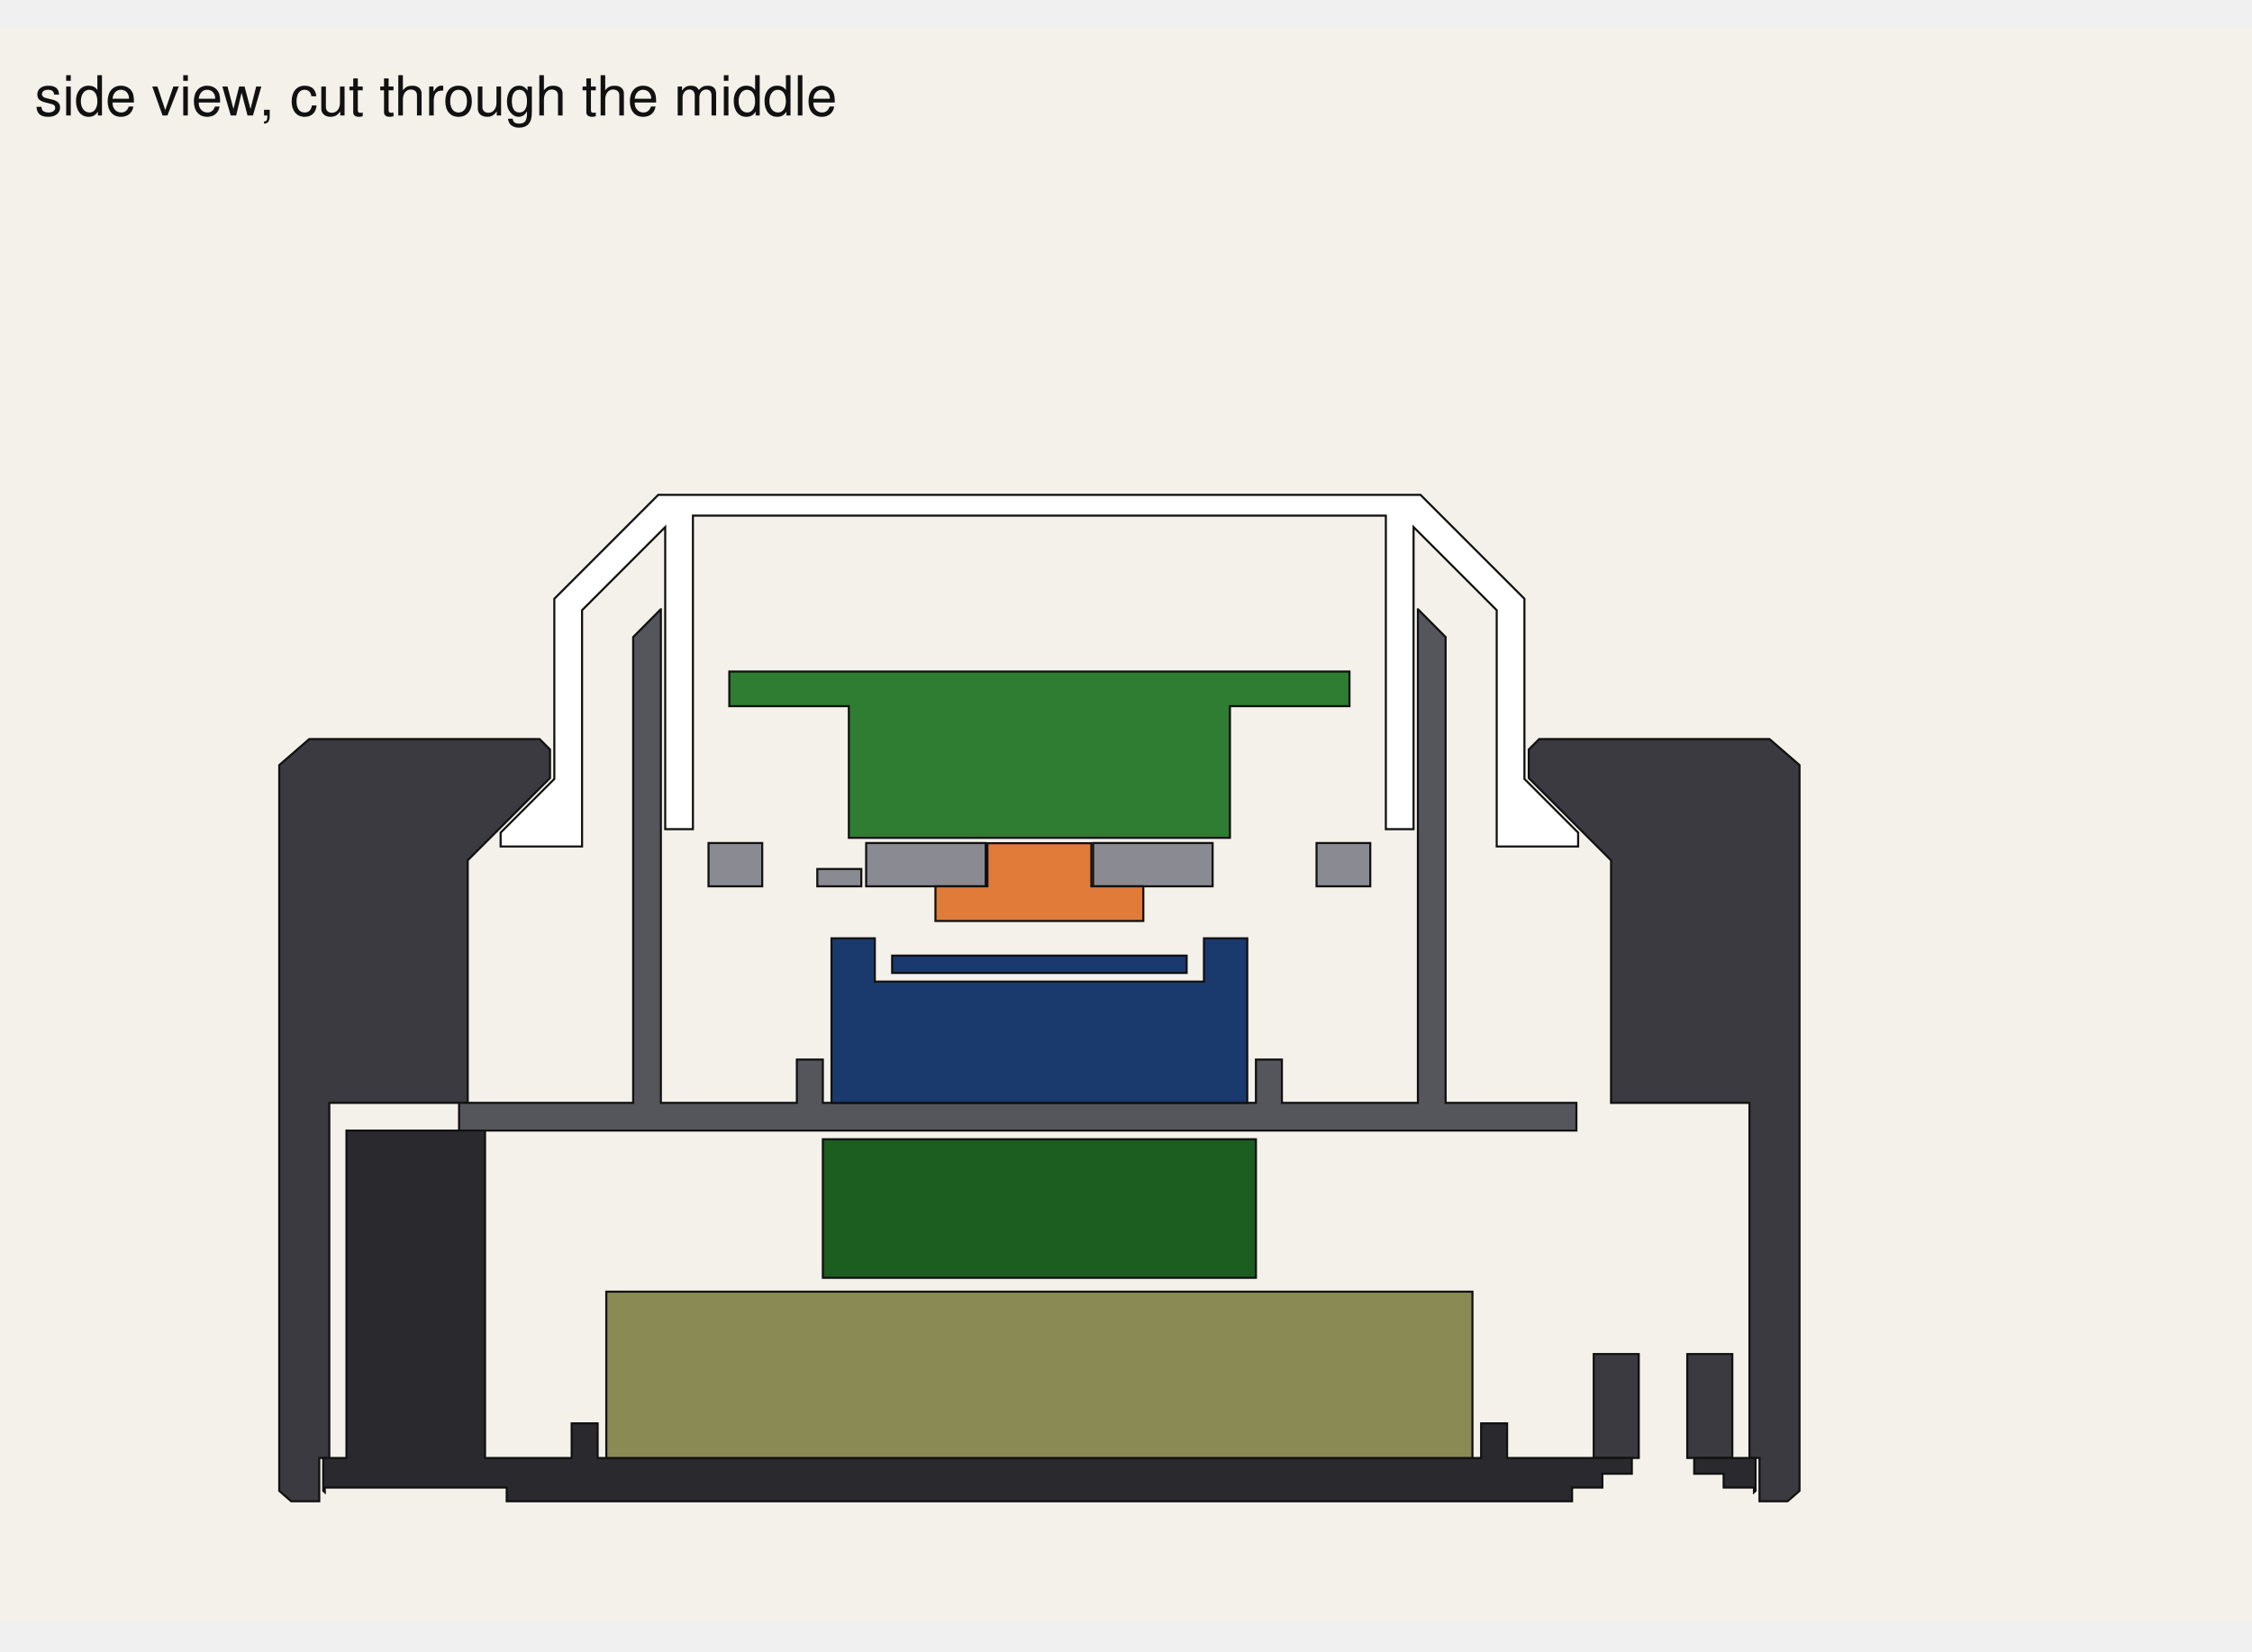
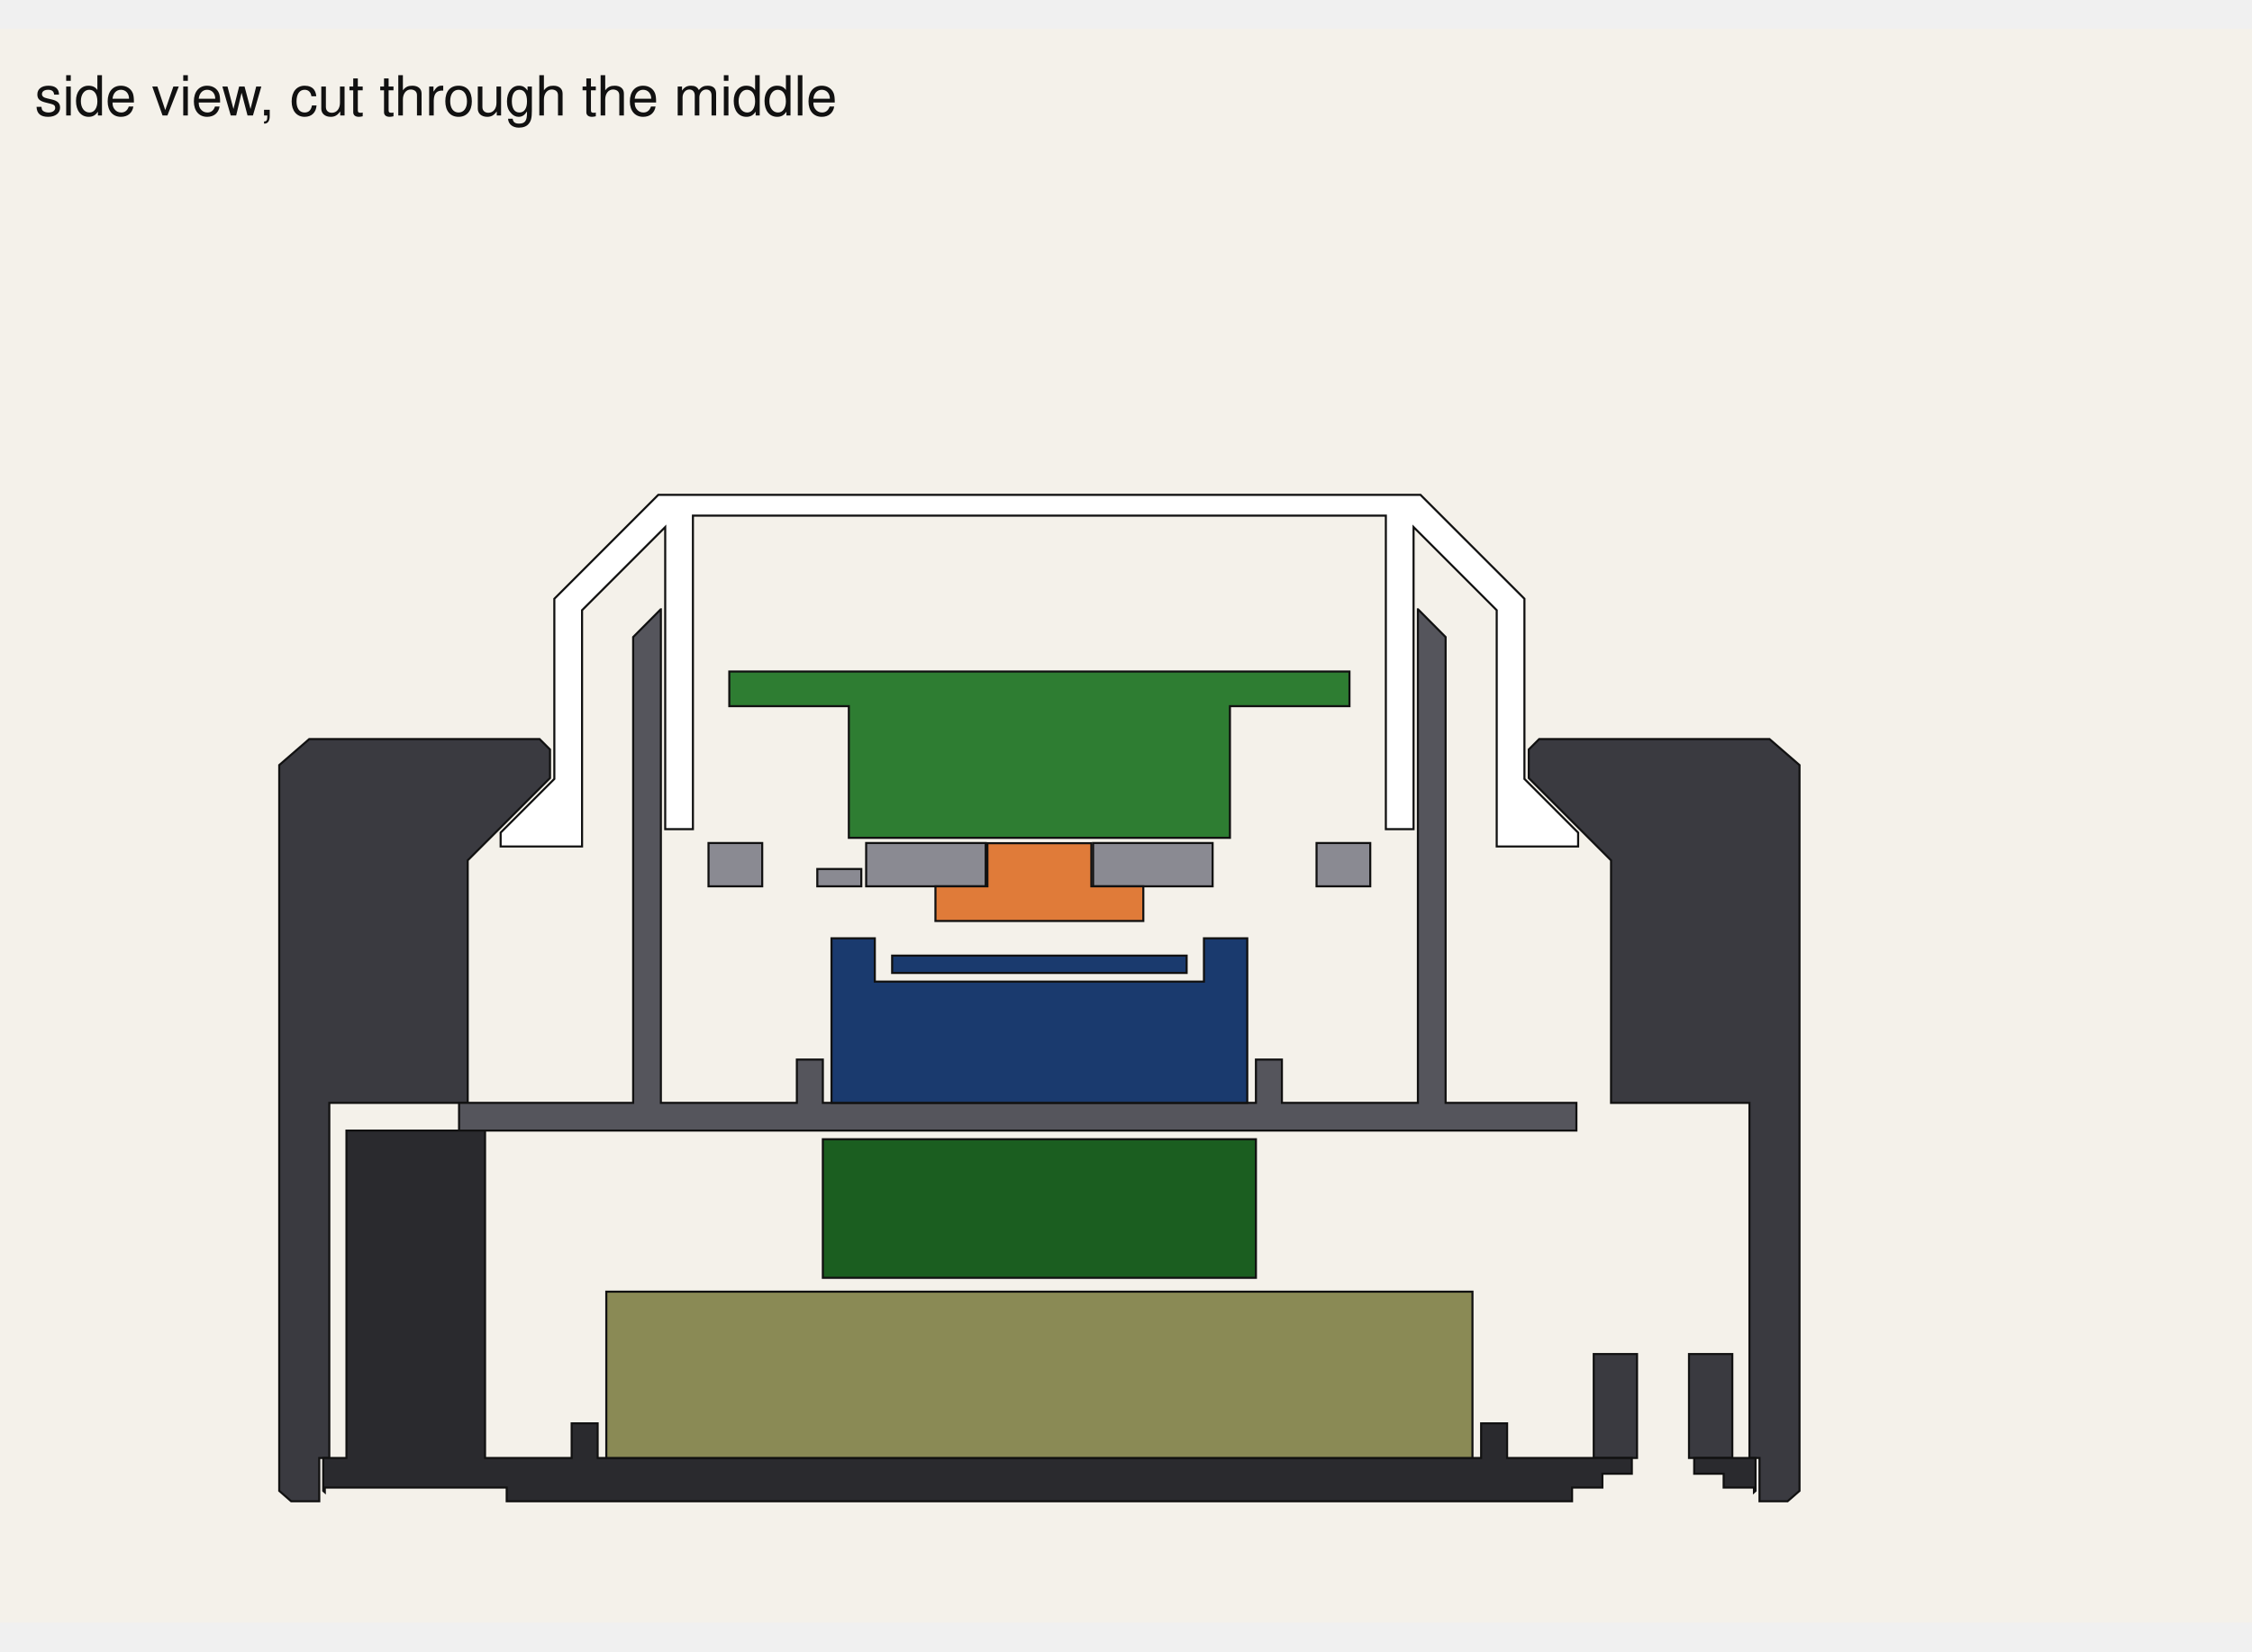
<svg xmlns="http://www.w3.org/2000/svg" viewBox="-60 -62 130 92" width="1320" height="968">
  <rect x="-60" y="-62" width="130" height="92" fill="#f4f1ea" />
-   <path d="M-28.25,-20.40 L-28.25,-18.75 L-33.00,-14.00 L-33.00,0.00 L-40.99,0.00 L-40.99,20.50 L-41.57,20.50 L-41.57,23.00 L-43.19,23.00 L-43.88,22.40 L-43.88,-19.50 L-42.15,-21.00 L-28.85,-21.00 Z M43.88,-19.50 L43.88,22.40 L43.19,23.00 L41.57,23.00 L41.57,20.50 L40.99,20.50 L40.99,0.00 L33.00,0.00 L33.00,-14.00 L28.25,-18.75 L28.25,-20.40 L28.85,-21.00 L42.15,-21.00 Z M34.60,20.50 L32.00,20.50 L32.00,14.50 L34.60,14.50 Z M40.00,20.50 L37.40,20.50 L37.40,14.50 L40.00,14.50 Z" fill="#3a3a40" fill-rule="evenodd" stroke="#111" stroke-width="0.12" />
+   <path d="M-28.25,-20.40 L-28.25,-18.75 L-33.00,-14.00 L-33.00,0.00 L-40.99,0.00 L-40.99,20.50 L-41.57,20.50 L-41.57,23.00 L-43.19,23.00 L-43.88,22.40 L-43.88,-19.50 L-42.15,-21.00 L-28.85,-21.00 Z M43.88,-19.50 L43.88,22.40 L43.19,23.00 L41.57,23.00 L41.57,20.50 L40.99,20.50 L40.99,0.00 L33.00,0.00 L33.00,-14.00 L28.25,-18.75 L28.25,-20.40 L28.85,-21.00 L42.15,-21.00 Z M34.50,20.50 L32.00,20.50 L32.00,14.50 L34.50,14.50 Z M40.00,20.50 L37.50,20.50 L37.50,14.50 L40.00,14.50 Z" fill="#3a3a40" fill-rule="evenodd" stroke="#111" stroke-width="0.12" />
  <path d="M-21.85,0.00 L-21.27,0.00 L-20.72,0.00 L-20.19,0.00 L-19.70,0.00 L-19.22,0.00 L-18.75,0.00 L-18.31,0.00 L-17.87,0.00 L-17.45,0.00 L-17.04,0.00 L-16.63,0.00 L-16.23,0.00 L-15.84,0.00 L-15.45,0.00 L-14.00,0.00 L-14.00,-1.25 L-14.00,-2.50 L-13.21,-2.50 L-12.50,-2.50 L-12.50,-1.25 L-12.50,0.00 L-9.75,0.00 L-2.75,0.00 L0.00,0.00 L2.75,0.00 L9.75,0.00 L12.50,0.00 L12.50,-1.25 L12.50,-2.50 L13.21,-2.50 L14.00,-2.50 L14.00,-1.25 L14.00,0.00 L15.45,0.00 L15.84,0.00 L16.23,0.00 L16.63,0.00 L17.04,0.00 L17.45,0.00 L17.87,0.00 L18.31,0.00 L18.75,0.00 L19.22,0.00 L19.70,0.00 L20.19,0.00 L20.72,0.00 L21.27,0.00 L21.85,0.00 L21.85,-28.49 L21.86,-28.49 L23.45,-26.89 L23.45,0.00 L31.00,0.00 L31.00,1.60 L-33.50,1.60 L-33.50,0.00 L-23.45,0.00 L-23.45,-26.89 L-21.86,-28.49 L-21.85,-28.49 Z" fill="#55555c" fill-rule="evenodd" stroke="#111" stroke-width="0.12" />
  <path d="M-32.00,20.50 L-31.88,20.50 L-27.00,20.50 L-27.00,19.50 L-27.00,18.50 L-26.22,18.50 L-25.50,18.50 L-25.50,19.50 L-25.50,20.50 L0.00,20.50 L25.50,20.50 L25.50,19.50 L25.50,18.50 L26.22,18.50 L27.00,18.50 L27.00,19.50 L27.00,20.50 L34.09,20.50 L34.20,20.50 L34.20,21.41 L32.50,21.41 L32.50,22.21 L30.75,22.21 L30.75,23.00 L-15.38,23.00 L-15.68,23.00 L-15.99,23.00 L-16.32,23.00 L-16.64,23.00 L-16.98,23.00 L-17.31,23.00 L-17.66,23.00 L-18.00,23.00 L-18.34,23.00 L-18.69,23.00 L-19.02,23.00 L-19.36,23.00 L-19.68,23.00 L-20.01,23.00 L-20.32,23.00 L-30.41,23.00 L-30.43,23.00 L-30.54,23.00 L-30.75,23.00 L-30.75,22.21 L-41.25,22.21 L-41.25,22.48 L-41.34,22.40 L-41.34,20.50 L-40.00,20.50 L-40.00,1.60 L-32.00,1.60 Z M41.34,22.40 L41.25,22.48 L41.25,22.21 L39.50,22.21 L39.50,21.41 L37.80,21.41 L37.80,20.50 L41.34,20.50 Z" fill="#2a2a2e" fill-rule="evenodd" stroke="#111" stroke-width="0.12" />
  <path d="M28.00,-29.10 L28.00,-18.70 L31.10,-15.60 L31.10,-14.80 L26.40,-14.80 L26.40,-28.44 L21.60,-33.24 L21.60,-15.80 L20.00,-15.80 L20.00,-33.90 L0.00,-33.90 L-20.00,-33.90 L-20.00,-15.80 L-21.60,-15.80 L-21.60,-33.24 L-26.40,-28.44 L-26.40,-14.80 L-31.10,-14.80 L-31.10,-15.60 L-28.00,-18.70 L-28.00,-29.10 L-22.00,-35.10 L0.00,-35.10 L22.00,-35.10 Z" fill="#ffffff" fill-rule="evenodd" stroke="#111" stroke-width="0.12" />
  <path d="M-16.00,-12.50 L-19.10,-12.50 L-19.10,-15.00 L-16.00,-15.00 Z M-10.28,-12.57 L-10.28,-12.50 L-10.29,-12.50 L-10.35,-12.50 L-11.74,-12.50 L-12.82,-12.50 L-12.82,-12.93 L-12.82,-13.50 L-12.71,-13.50 L-12.36,-13.50 L-12.04,-13.50 L-11.74,-13.50 L-11.11,-13.50 L-11.08,-13.50 L-11.03,-13.50 L-10.95,-13.50 L-10.84,-13.50 L-10.70,-13.50 L-10.52,-13.50 L-10.29,-13.50 L-10.28,-13.50 Z M-3.10,-12.50 L-10.00,-12.50 L-10.00,-15.00 L-3.10,-15.00 Z M10.00,-12.50 L3.10,-12.50 L3.10,-15.00 L10.00,-15.00 Z M19.10,-12.50 L16.00,-12.50 L16.00,-15.00 L19.10,-15.00 Z" fill="#8a8a92" fill-rule="evenodd" stroke="#111" stroke-width="0.12" />
  <path d="M3.00,-12.50 L6.00,-12.50 L6.00,-10.50 L-6.00,-10.50 L-6.00,-12.50 L-3.00,-12.50 L-3.00,-14.99 L3.00,-14.99 Z" fill="#e07b39" fill-rule="evenodd" stroke="#111" stroke-width="0.12" />
  <path d="M17.90,-22.90 L11.00,-22.90 L11.00,-19.11 L11.00,-19.10 L11.00,-15.30 L0.00,-15.30 L-11.00,-15.30 L-11.00,-19.10 L-11.00,-19.11 L-11.00,-22.90 L-17.90,-22.90 L-17.90,-24.90 L0.00,-24.90 L17.90,-24.90 Z" fill="#2e7d32" fill-rule="evenodd" stroke="#111" stroke-width="0.12" />
  <path d="M-9.50,-8.25 L-9.50,-7.00 L0.00,-7.00 L9.50,-7.00 L9.50,-8.25 L9.50,-9.50 L10.60,-9.50 L12.00,-9.50 L12.00,-4.75 L12.00,0.00 L0.00,0.00 L-12.00,0.00 L-12.00,-4.75 L-12.00,-9.50 L-10.60,-9.50 L-9.50,-9.50 Z M8.50,-8.00 L8.50,-7.50 L0.00,-7.50 L-8.50,-7.50 L-8.50,-8.00 L-8.50,-8.50 L0.00,-8.50 L8.50,-8.50 Z" fill="#1a3a6e" fill-rule="evenodd" stroke="#111" stroke-width="0.12" />
  <path d="M25.00,15.70 L25.00,20.50 L0.00,20.50 L-25.00,20.50 L-25.00,15.70 L-25.00,10.90 L0.00,10.90 L25.00,10.90 Z" fill="#8a8a55" fill-rule="evenodd" stroke="#111" stroke-width="0.12" />
  <path d="M12.50,8.93 L12.50,10.10 L8.84,10.10 L-12.50,10.10 L-12.50,3.27 L-12.50,2.10 L8.84,2.10 L12.50,2.10 Z" fill="#1b5e20" fill-rule="evenodd" stroke="#111" stroke-width="0.12" />
  <path d="" fill="#c9a227" fill-rule="evenodd" stroke="#111" stroke-width="0.12" />
  <text x="-58" y="-57" font-family="Helvetica" font-size="3.2" fill="#111">side view, cut through the middle</text>
</svg>
